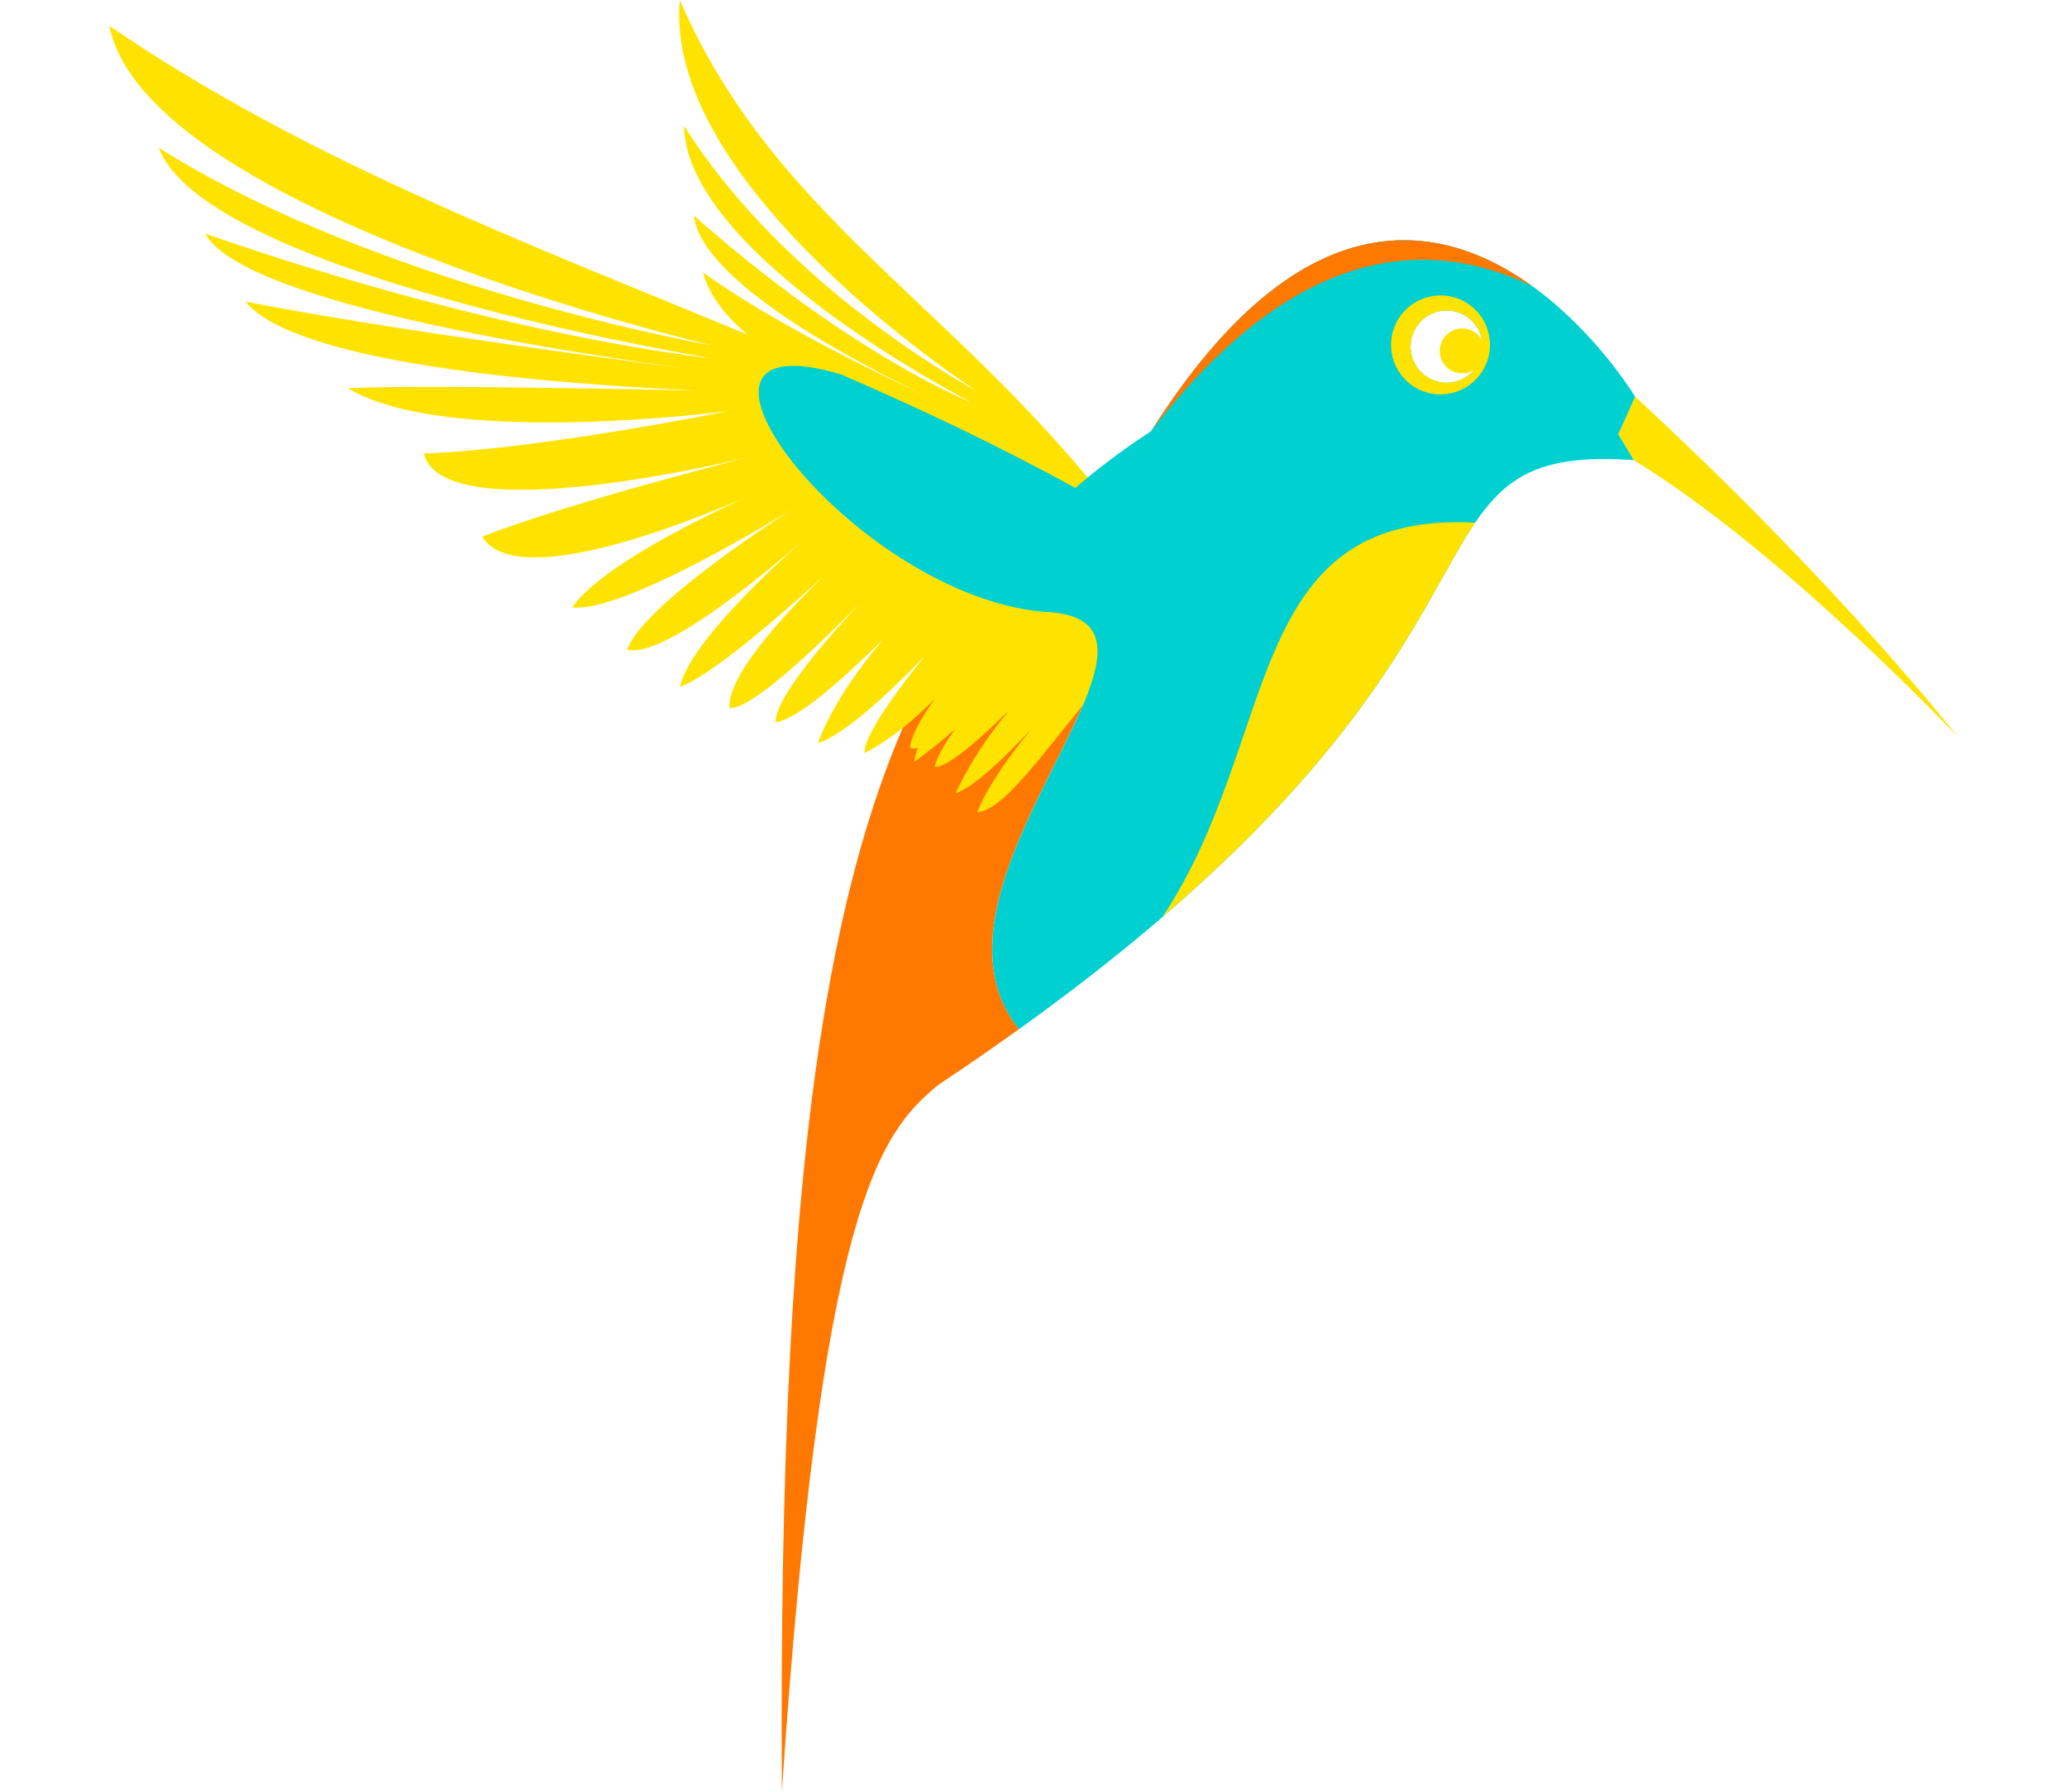
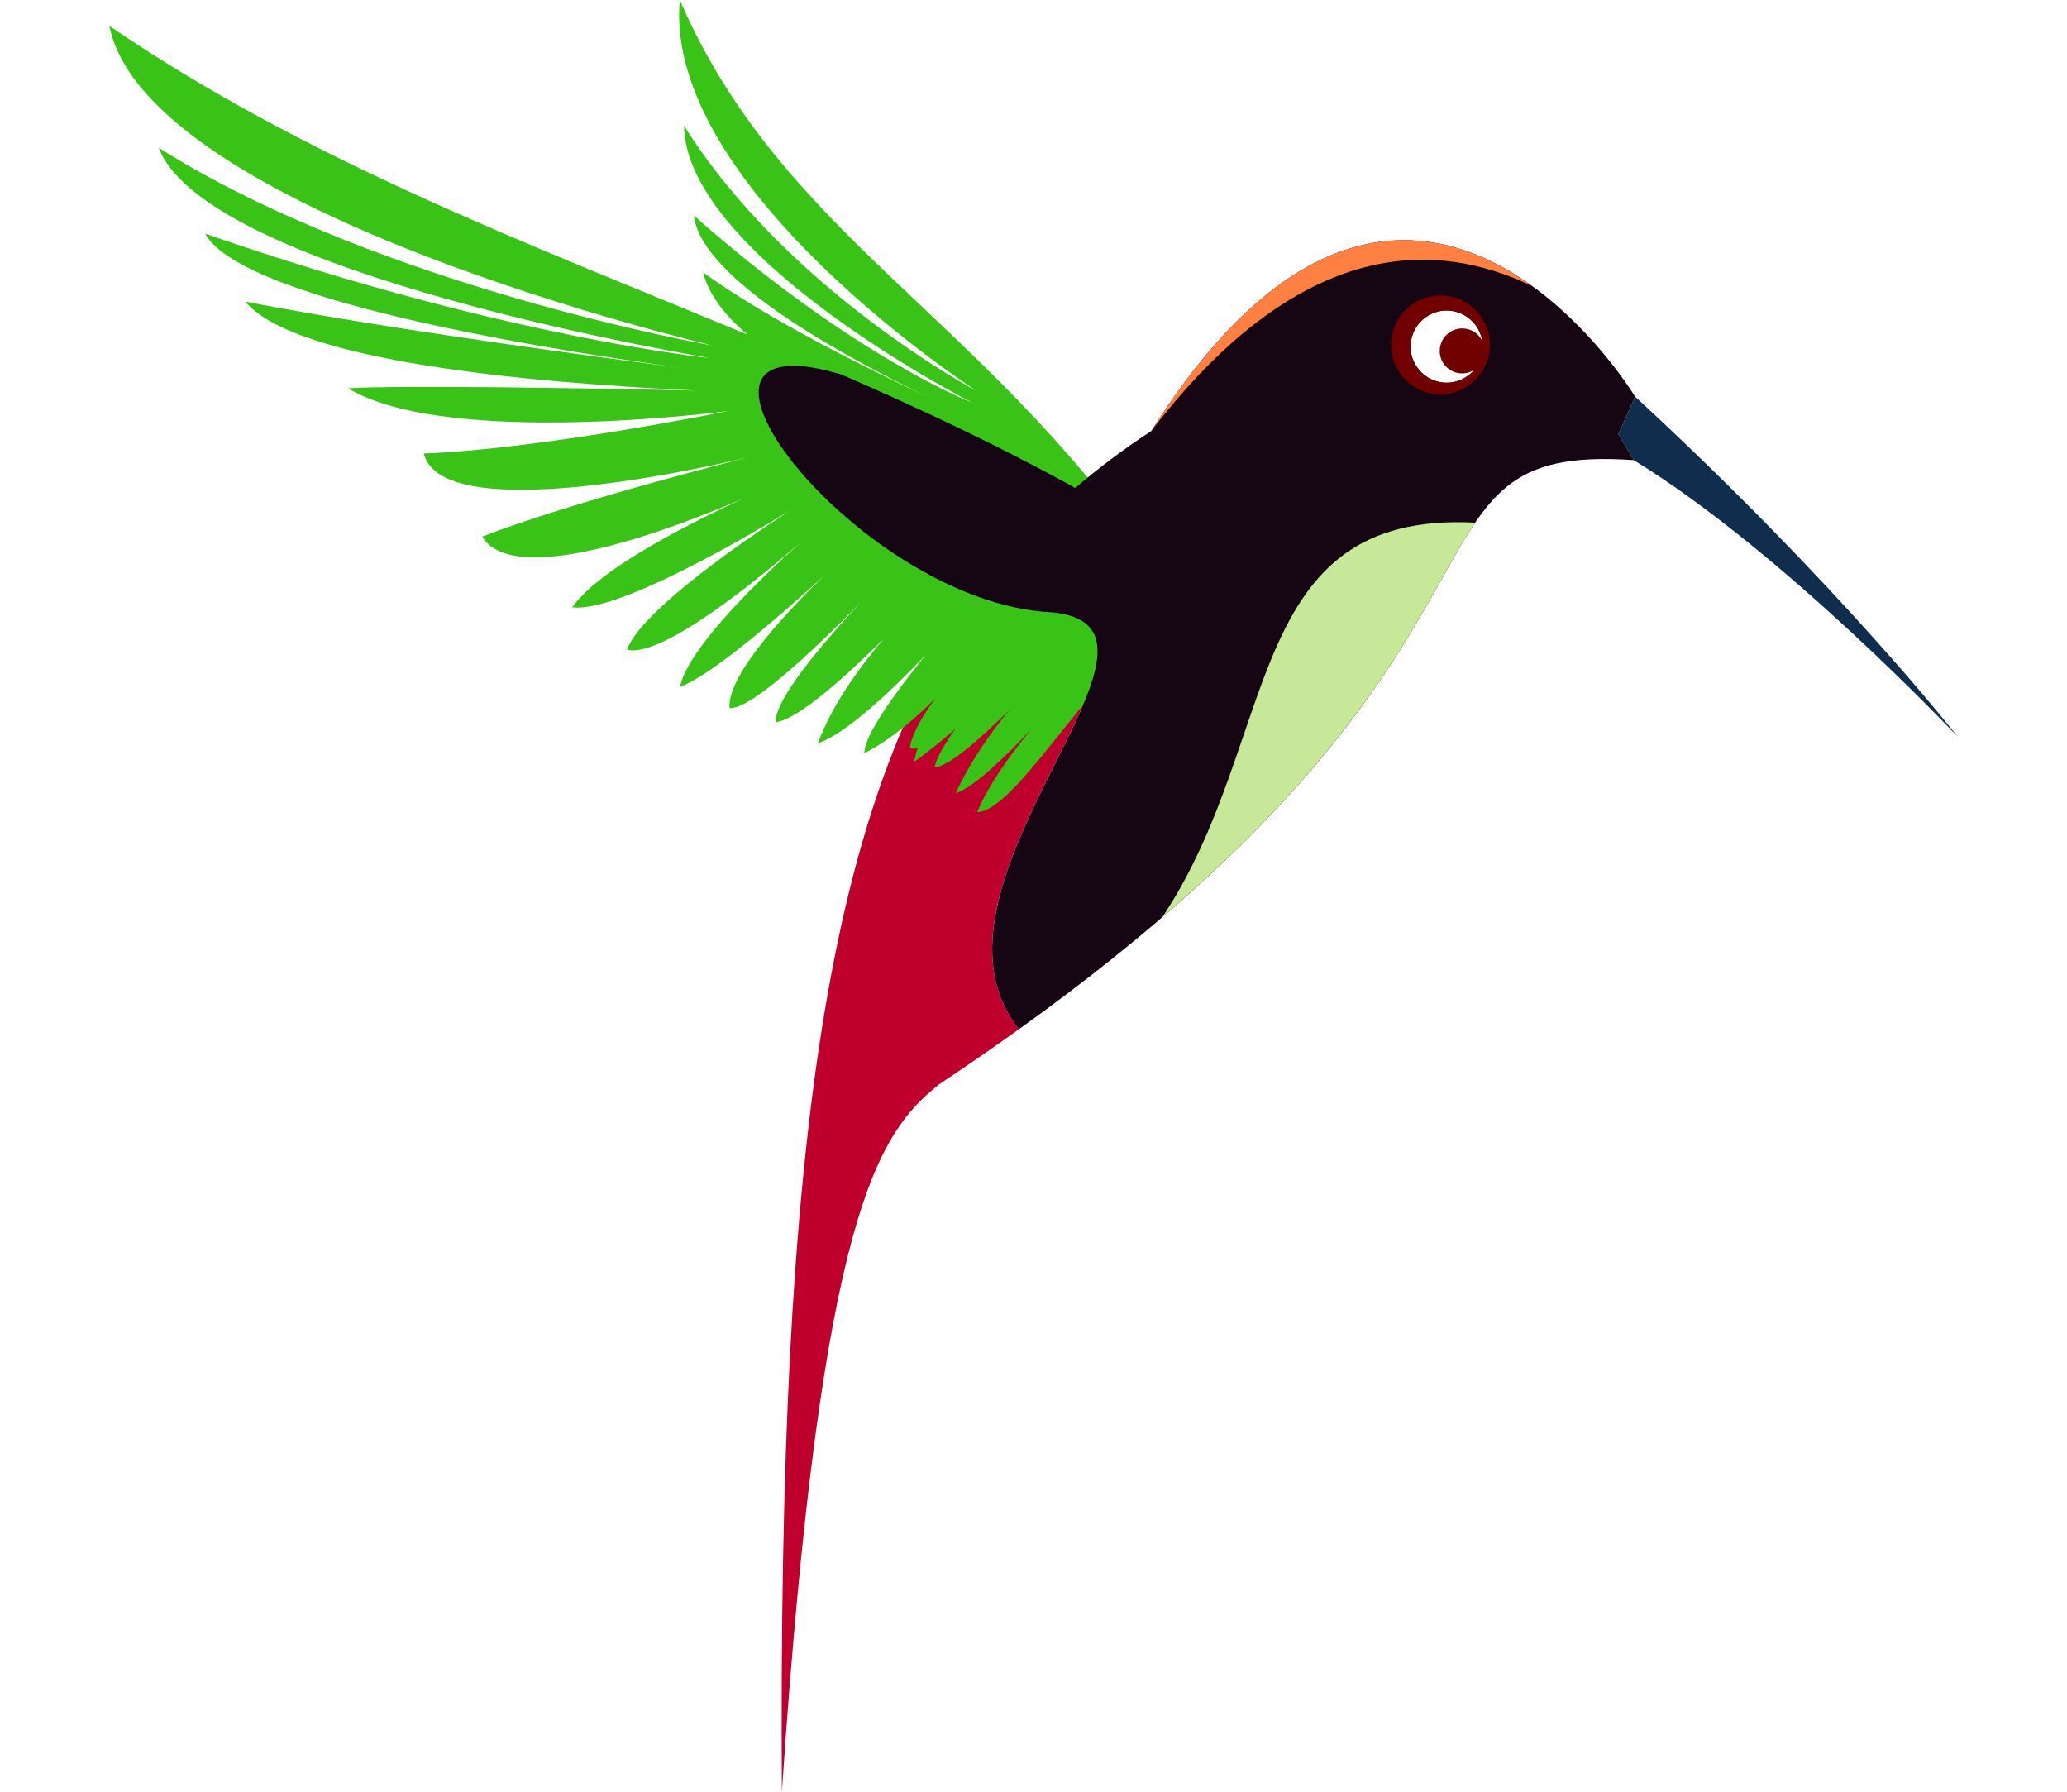
<svg xmlns="http://www.w3.org/2000/svg" id="svgcolibri" style="enable-background:new" viewBox="0 0 568.133 550.636" version="1.1" width="150px" height="130px">
  <defs />
-   <path d="m 279.626,316.25 z m 0,0 c -35.454,-44.092 57.718,-123.24 10.408,-128.08 -7.808,-0.325 -15.766,-2.147 -23.572,-5.014 -45.177,63.033 -60.968,166.22 -59.738,367.48 12.071,-179.52 29.872,-202.38 48.19,-217.31 8.753,-5.816 16.959,-11.499 24.713,-17.061 -0.007,-0.002 0.007,-0.02 0,-0.025 z" style="fill:#ff7900;enable-background:new" id="path1" />
-   <path style="fill:#ffe300;enable-background:new" d="m 175.344,0 c -5.213,57.764 91.188,120.125 91.188,120.125 0,0 -58.042,-30.81 -89.906,-81.531 0.623,40.129 88.438,85.094 88.438,85.094 0,0 -36.521,-14.181 -85.375,-57.438 2.205,19.991 48.791,44.679 72.219,55.875 -17.653,-8.237 -49.124,-23.712 -69.438,-38.438 1.864,7.061 6.933,13.455 13.688,19.156 C 128.981,74.921 60.713,49.464 -1.3420287e-5,7.938 11.406,65.51 185.719,106.25 185.719,106.25 c 0,0 -102.641,-17.936 -170.531,-60.844 14.665,39.106 169.469,64.625 169.469,64.625 0,0 -62.855,-6.174 -155.188,-38.219 11.773,21.782 117.275,37.349 148.125,41.469 -20.17,-2.586 -90.203,-11.757 -135.781,-20.594 15.106,18.331 86.979,24.943 138.75,27.344 -39.999,-0.865 -89.891,-1.64 -107.219,-0.719 30.437,18.445 116.719,7.031 116.719,7.031 0,0 -57.016,11.674 -93.406,13.031 5.974,24.441 99.969,1.094 99.969,1.094 0,0 -53.327,13.361 -82.031,24.438 9.974,16.479 60.322,-3.111 80.25,-11.688 -14.54,6.677 -44.123,21.294 -52.562,33.406 15.751,2.173 67.625,-30.156 67.625,-30.156 0,0 -45.892,29.097 -50.781,43.219 11.159,2.678 42.527,-23.569 53.469,-33.094 -9.73,8.674 -34.566,31.833 -37.188,44.5 10.064,-3.623 33.09,-23.936 44.344,-34.219 -10.452,10.075 -29.922,30.354 -29.125,40.719 7.011,0.629 29.169,-21.066 40.25,-32.406 -2.007,2.14 -4.36,4.737 -6.781,7.469 -0.194,0.145 -0.403,0.293 -0.594,0.438 0.05,0.023 0.105,0.041 0.156,0.062 -8.923,10.114 -18.906,22.756 -18.906,28.781 6.708,-0.61 21.498,-13.942 33.188,-25.531 -7.577,8.925 -15.84,20.351 -20.156,32.031 8.6,-2.867 22.703,-16.264 32.906,-26.875 -8.483,10.502 -18.752,24.382 -18.594,29.844 0,0 9.124,-3.885 21.75,-16.75 -3.957,5.444 -7.06,10.771 -7.75,14.938 0.406,0.627 1.269,0.642 2.438,0.156 -0.548,1.565 -0.949,3.045 -1.125,4.344 0,0 5.333,-3.658 12.594,-10.062 -3.208,4.544 -5.689,8.749 -6.312,11.656 4.038,0.262 14.358,-8.986 22.938,-17.469 -5.533,6.645 -11.76,15.399 -16.469,25.531 5.269,-1.543 15.146,-11.059 23.188,-19.594 -6.319,7.675 -13.305,17.226 -16.562,25.438 13.873,-0.911 38.353,-50.611 78,-77.656 0,0 -13.847,9.217 -25.656,-1.094 C 267.055,96.344 206.474,71.672 175.344,0 z m 34.688,112.438 c 23.874,13.938 54.156,21.656 54.156,21.656 0,0 -28.538,-7.205 -64.5,-12.938 -0.257,-5.279 2.863,-8.648 10.344,-8.719 z m -9.844,11.875 c 19.138,16.439 64.719,16 64.719,16 0,0 -32.879,3.649 -55.219,1.188 -4.937,-6.335 -8.286,-12.313 -9.5,-17.188 z m 65.688,30.656 c 0,0 -17.763,3.14 -35.062,7.531 -2.621,-2.095 -5.126,-4.23 -7.5,-6.406 17.705,3.203 42.562,-1.125 42.562,-1.125 z m 4.156,12.562 c 0,0 -8.271,3.536 -18.562,8.781 -1.039,-0.566 -2.07,-1.156 -3.094,-1.75 11.702,-3.006 21.656,-7.031 21.656,-7.031 z m -4.031,8.062 c -0.11,0.189 -0.239,0.374 -0.344,0.562 -1.726,1.204 -3.711,2.643 -5.906,4.25 -0.365,-0.164 -0.73,-0.332 -1.094,-0.5 2.859,-1.633 5.269,-3.055 7.344,-4.312 z" id="path2" />
-   <path d="m 468.996,121.9 -5.18,11.548 4.776,7.984 c 46.166,28.243 99.54,84.974 99.54,84.974 0,0 -36.132,-46.391 -99.136,-104.51 z" style="fill:#ffe300;enable-background:new" id="path3" />
-   <path d="m 397.636,73.808 c -22.853,0.125 -49.492,14.536 -77.37,58.645 -8.312,5.455 -16.094,11.254 -23.358,17.513 -23.354,-12.907 -47.441,-24.237 -71.857,-34.859 -55.46,-16.677 -10.541,48.998 41.417,68.079 7.807,2.867 15.764,4.689 23.572,5.014 47.31,4.838 -45.862,83.986 -10.408,128.08 166.67,-119.58 110.78,-180.37 188.96,-174.87 l -4.776,-7.96 5.18,-11.548 c 0,0 -29.207,-48.325 -71.358,-48.095 z m 13.069,21.624 c 1.091,-0.033 2.22,0.097 3.327,0.404 5.901,1.641 9.34,7.763 7.699,13.663 -1.641,5.901 -7.739,9.364 -13.64,7.723 -5.901,-1.641 -9.364,-7.763 -7.723,-13.663 1.334,-4.794 5.611,-7.984 10.337,-8.127 z" style="fill:#00d0d0;enable-background:new" id="path4" />
-   <path style="fill:#ffe300;fill-rule:evenodd" d="m 408.719,90.812 c -6.48,0.196 -12.358,4.519 -14.188,11.094 -2.251,8.092 2.471,16.499 10.562,18.75 8.092,2.251 16.468,-2.502 18.719,-10.594 2.251,-8.092 -2.471,-16.468 -10.562,-18.719 -1.517,-0.422 -3.036,-0.576 -4.531,-0.531 z m 2,4.625 c 1.091,-0.033 2.206,0.099 3.312,0.406 4.296,1.195 7.286,4.745 7.969,8.875 -0.847,-1.674 -2.363,-2.989 -4.312,-3.531 -3.678,-1.023 -7.477,1.134 -8.5,4.812 -1.023,3.678 1.103,7.477 4.781,8.5 1.954,0.544 3.94,0.189 5.531,-0.812 -2.716,3.183 -7.109,4.695 -11.406,3.5 -5.901,-1.641 -9.36,-7.725 -7.719,-13.625 1.334,-4.794 5.619,-7.982 10.344,-8.125 z" id="path5" />
-   <path d="m 397.636,73.808 c -22.85,0.125 -49.49,14.537 -77.37,58.642 50.77,-66.273 94.54,-55.27 117.1,-44.527 -11.06,-7.987 -24.55,-14.198 -39.73,-14.115 z" style="fill:#ff7900;enable-background:new" id="path6" />
-   <path d="m 323.666,281.85 c 67.849,-58.26 81.065,-99.065 96.166,-121.23 -71.806,-3.721 -59.659,66.544 -96.166,121.23 z" style="fill:#ffe300;stroke-opacity:0" id="path7" />
+   <path d="m 279.626,316.25 z m 0,0 c -35.454,-44.092 57.718,-123.24 10.408,-128.08 -7.808,-0.325 -15.766,-2.147 -23.572,-5.014 -45.177,63.033 -60.968,166.22 -59.738,367.48 12.071,-179.52 29.872,-202.38 48.19,-217.31 8.753,-5.816 16.959,-11.499 24.713,-17.061 -0.007,-0.002 0.007,-0.02 0,-0.025 z" style="fill: rgb(191, 0, 45);" id="path1" />
+   <path style="fill: rgb(57, 195, 23);" d="m 175.344,0 c -5.213,57.764 91.188,120.125 91.188,120.125 0,0 -58.042,-30.81 -89.906,-81.531 0.623,40.129 88.438,85.094 88.438,85.094 0,0 -36.521,-14.181 -85.375,-57.438 2.205,19.991 48.791,44.679 72.219,55.875 -17.653,-8.237 -49.124,-23.712 -69.438,-38.438 1.864,7.061 6.933,13.455 13.688,19.156 C 128.981,74.921 60.713,49.464 -1.3420287e-5,7.938 11.406,65.51 185.719,106.25 185.719,106.25 c 0,0 -102.641,-17.936 -170.531,-60.844 14.665,39.106 169.469,64.625 169.469,64.625 0,0 -62.855,-6.174 -155.188,-38.219 11.773,21.782 117.275,37.349 148.125,41.469 -20.17,-2.586 -90.203,-11.757 -135.781,-20.594 15.106,18.331 86.979,24.943 138.75,27.344 -39.999,-0.865 -89.891,-1.64 -107.219,-0.719 30.437,18.445 116.719,7.031 116.719,7.031 0,0 -57.016,11.674 -93.406,13.031 5.974,24.441 99.969,1.094 99.969,1.094 0,0 -53.327,13.361 -82.031,24.438 9.974,16.479 60.322,-3.111 80.25,-11.688 -14.54,6.677 -44.123,21.294 -52.562,33.406 15.751,2.173 67.625,-30.156 67.625,-30.156 0,0 -45.892,29.097 -50.781,43.219 11.159,2.678 42.527,-23.569 53.469,-33.094 -9.73,8.674 -34.566,31.833 -37.188,44.5 10.064,-3.623 33.09,-23.936 44.344,-34.219 -10.452,10.075 -29.922,30.354 -29.125,40.719 7.011,0.629 29.169,-21.066 40.25,-32.406 -2.007,2.14 -4.36,4.737 -6.781,7.469 -0.194,0.145 -0.403,0.293 -0.594,0.438 0.05,0.023 0.105,0.041 0.156,0.062 -8.923,10.114 -18.906,22.756 -18.906,28.781 6.708,-0.61 21.498,-13.942 33.188,-25.531 -7.577,8.925 -15.84,20.351 -20.156,32.031 8.6,-2.867 22.703,-16.264 32.906,-26.875 -8.483,10.502 -18.752,24.382 -18.594,29.844 0,0 9.124,-3.885 21.75,-16.75 -3.957,5.444 -7.06,10.771 -7.75,14.938 0.406,0.627 1.269,0.642 2.438,0.156 -0.548,1.565 -0.949,3.045 -1.125,4.344 0,0 5.333,-3.658 12.594,-10.062 -3.208,4.544 -5.689,8.749 -6.312,11.656 4.038,0.262 14.358,-8.986 22.938,-17.469 -5.533,6.645 -11.76,15.399 -16.469,25.531 5.269,-1.543 15.146,-11.059 23.188,-19.594 -6.319,7.675 -13.305,17.226 -16.562,25.438 13.873,-0.911 38.353,-50.611 78,-77.656 0,0 -13.847,9.217 -25.656,-1.094 C 267.055,96.344 206.474,71.672 175.344,0 z m 34.688,112.438 c 23.874,13.938 54.156,21.656 54.156,21.656 0,0 -28.538,-7.205 -64.5,-12.938 -0.257,-5.279 2.863,-8.648 10.344,-8.719 z m -9.844,11.875 c 19.138,16.439 64.719,16 64.719,16 0,0 -32.879,3.649 -55.219,1.188 -4.937,-6.335 -8.286,-12.313 -9.5,-17.188 z m 65.688,30.656 c 0,0 -17.763,3.14 -35.062,7.531 -2.621,-2.095 -5.126,-4.23 -7.5,-6.406 17.705,3.203 42.562,-1.125 42.562,-1.125 z m 4.156,12.562 c 0,0 -8.271,3.536 -18.562,8.781 -1.039,-0.566 -2.07,-1.156 -3.094,-1.75 11.702,-3.006 21.656,-7.031 21.656,-7.031 z m -4.031,8.062 c -0.11,0.189 -0.239,0.374 -0.344,0.562 -1.726,1.204 -3.711,2.643 -5.906,4.25 -0.365,-0.164 -0.73,-0.332 -1.094,-0.5 2.859,-1.633 5.269,-3.055 7.344,-4.312 z" id="path2" />
+   <path d="m 468.996,121.9 -5.18,11.548 4.776,7.984 c 46.166,28.243 99.54,84.974 99.54,84.974 0,0 -36.132,-46.391 -99.136,-104.51 z" style="fill: rgb(16, 45, 77);" id="path3" />
+   <path d="m 397.636,73.808 c -22.853,0.125 -49.492,14.536 -77.37,58.645 -8.312,5.455 -16.094,11.254 -23.358,17.513 -23.354,-12.907 -47.441,-24.237 -71.857,-34.859 -55.46,-16.677 -10.541,48.998 41.417,68.079 7.807,2.867 15.764,4.689 23.572,5.014 47.31,4.838 -45.862,83.986 -10.408,128.08 166.67,-119.58 110.78,-180.37 188.96,-174.87 l -4.776,-7.96 5.18,-11.548 c 0,0 -29.207,-48.325 -71.358,-48.095 z m 13.069,21.624 c 1.091,-0.033 2.22,0.097 3.327,0.404 5.901,1.641 9.34,7.763 7.699,13.663 -1.641,5.901 -7.739,9.364 -13.64,7.723 -5.901,-1.641 -9.364,-7.763 -7.723,-13.663 1.334,-4.794 5.611,-7.984 10.337,-8.127 z" style="fill: rgb(22, 5, 19);" id="path4" />
+   <path style="fill: rgb(113, 0, 0); fill-rule: evenodd;" d="m 408.719,90.812 c -6.48,0.196 -12.358,4.519 -14.188,11.094 -2.251,8.092 2.471,16.499 10.562,18.75 8.092,2.251 16.468,-2.502 18.719,-10.594 2.251,-8.092 -2.471,-16.468 -10.562,-18.719 -1.517,-0.422 -3.036,-0.576 -4.531,-0.531 z m 2,4.625 c 1.091,-0.033 2.206,0.099 3.312,0.406 4.296,1.195 7.286,4.745 7.969,8.875 -0.847,-1.674 -2.363,-2.989 -4.312,-3.531 -3.678,-1.023 -7.477,1.134 -8.5,4.812 -1.023,3.678 1.103,7.477 4.781,8.5 1.954,0.544 3.94,0.189 5.531,-0.812 -2.716,3.183 -7.109,4.695 -11.406,3.5 -5.901,-1.641 -9.36,-7.725 -7.719,-13.625 1.334,-4.794 5.619,-7.982 10.344,-8.125 z" id="path5" />
+   <path d="m 397.636,73.808 c -22.85,0.125 -49.49,14.537 -77.37,58.642 50.77,-66.273 94.54,-55.27 117.1,-44.527 -11.06,-7.987 -24.55,-14.198 -39.73,-14.115 z" style="fill: rgb(255, 128, 64);" id="path6" />
+   <path d="m 323.666,281.85 c 67.849,-58.26 81.065,-99.065 96.166,-121.23 -71.806,-3.721 -59.659,66.544 -96.166,121.23 z" style="fill: rgb(199, 231, 153); stroke-opacity: 0;" id="path7" />
</svg>
